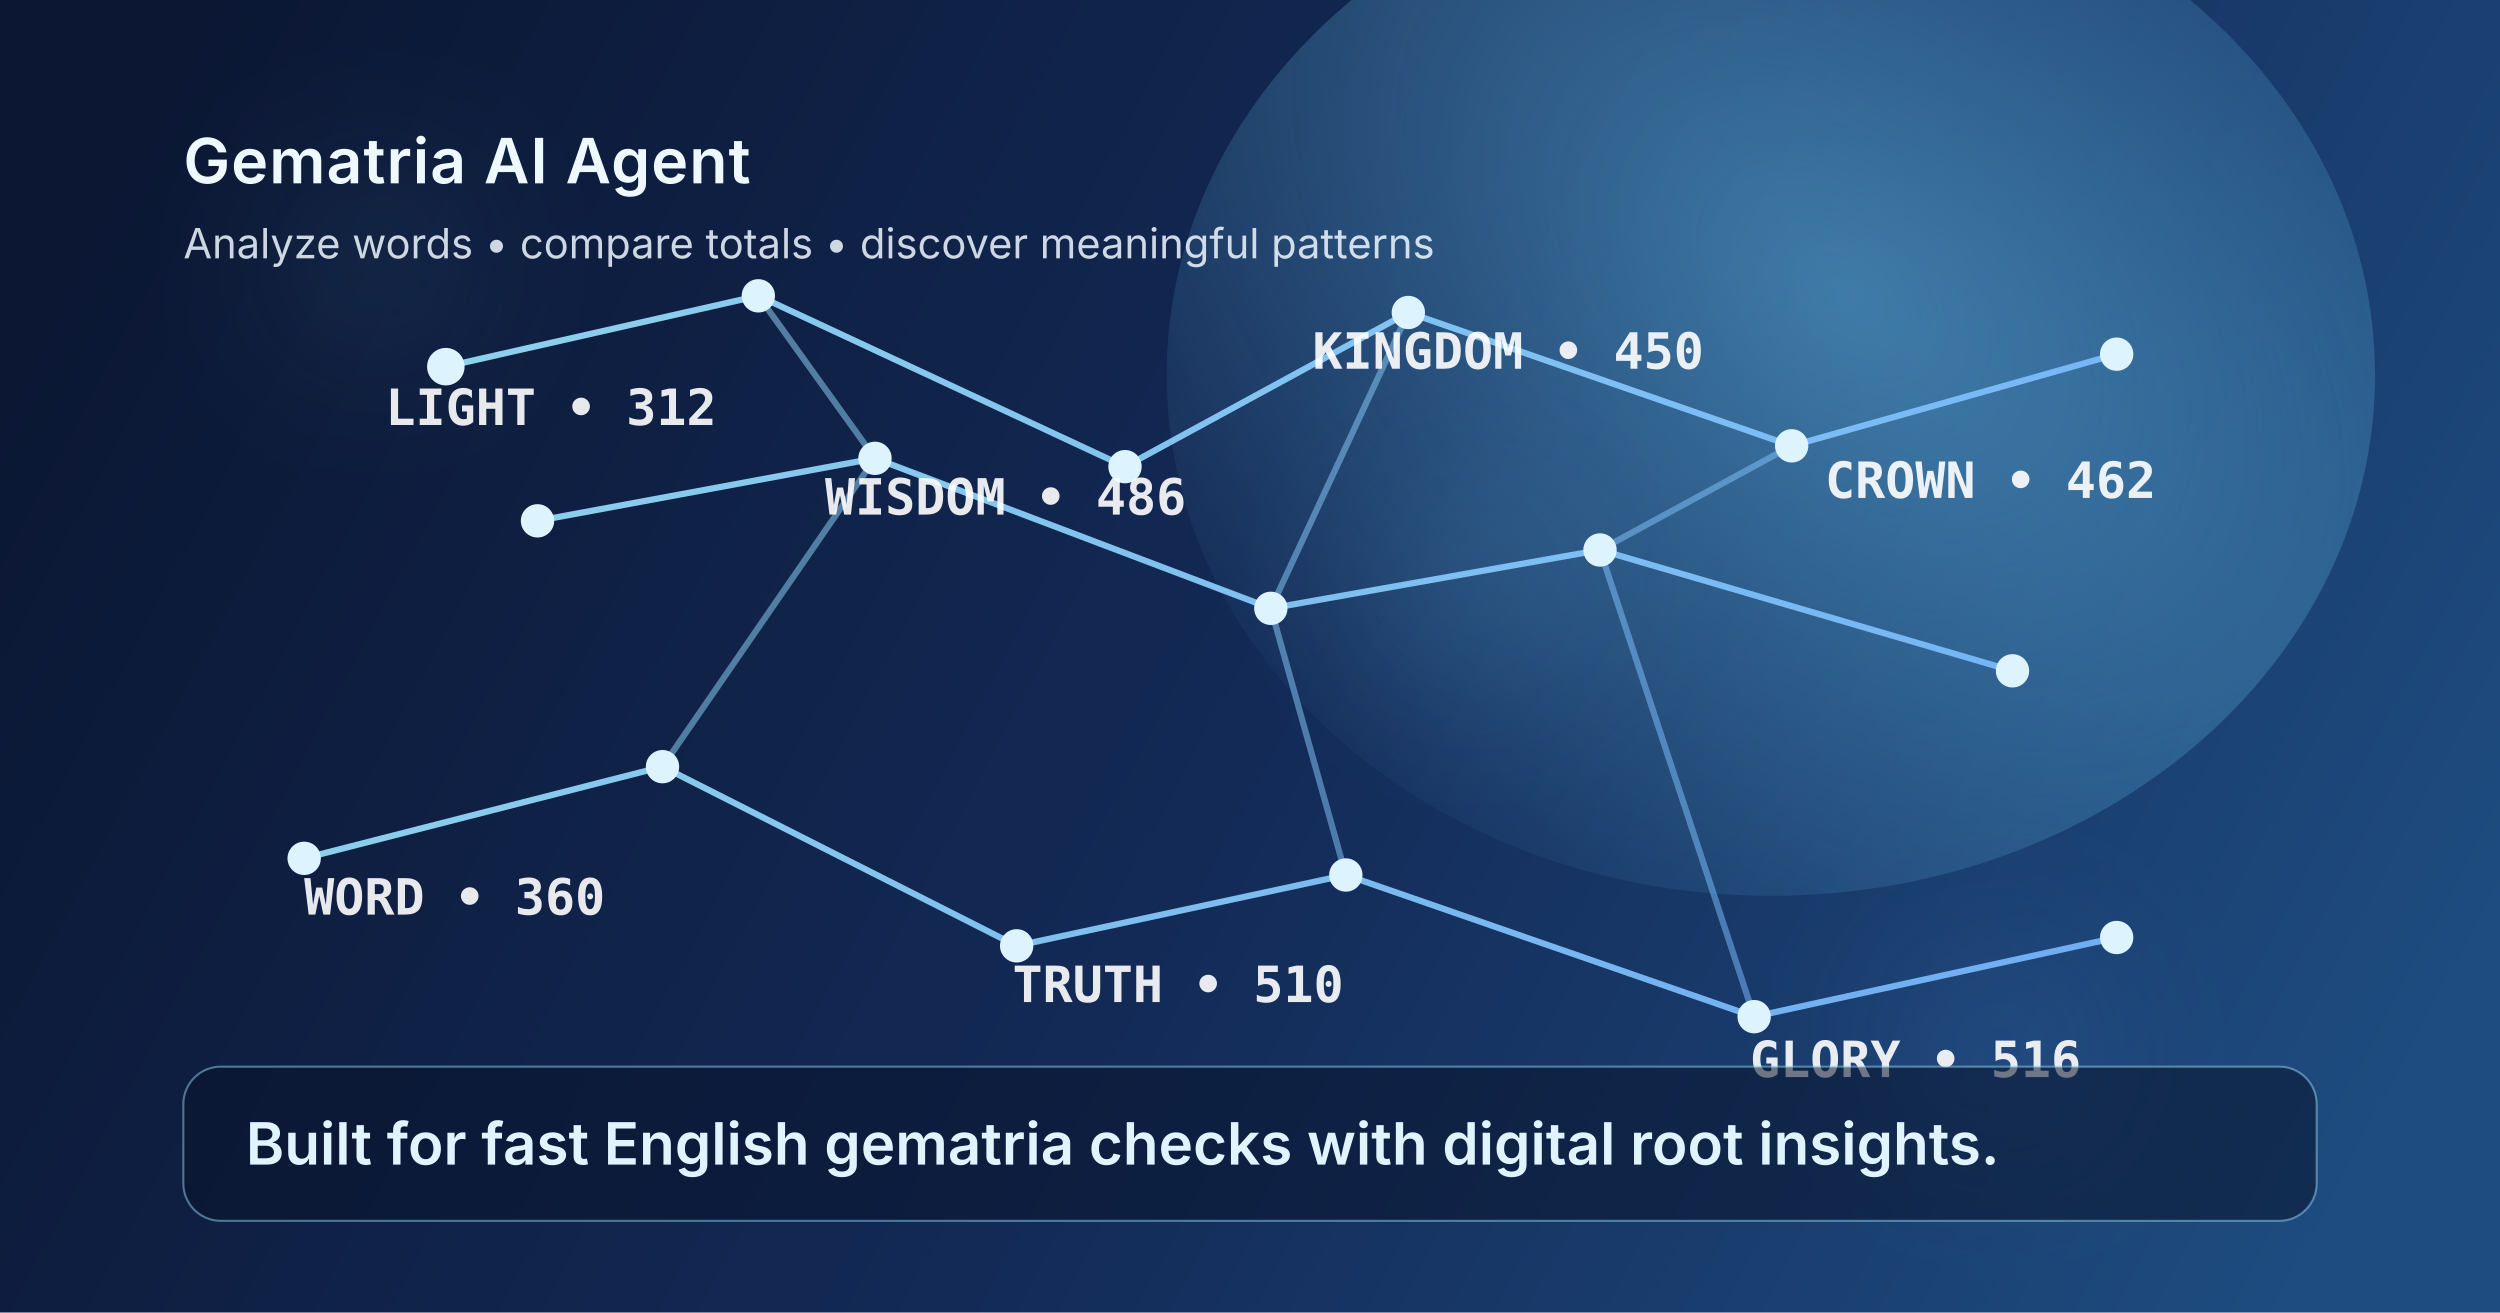
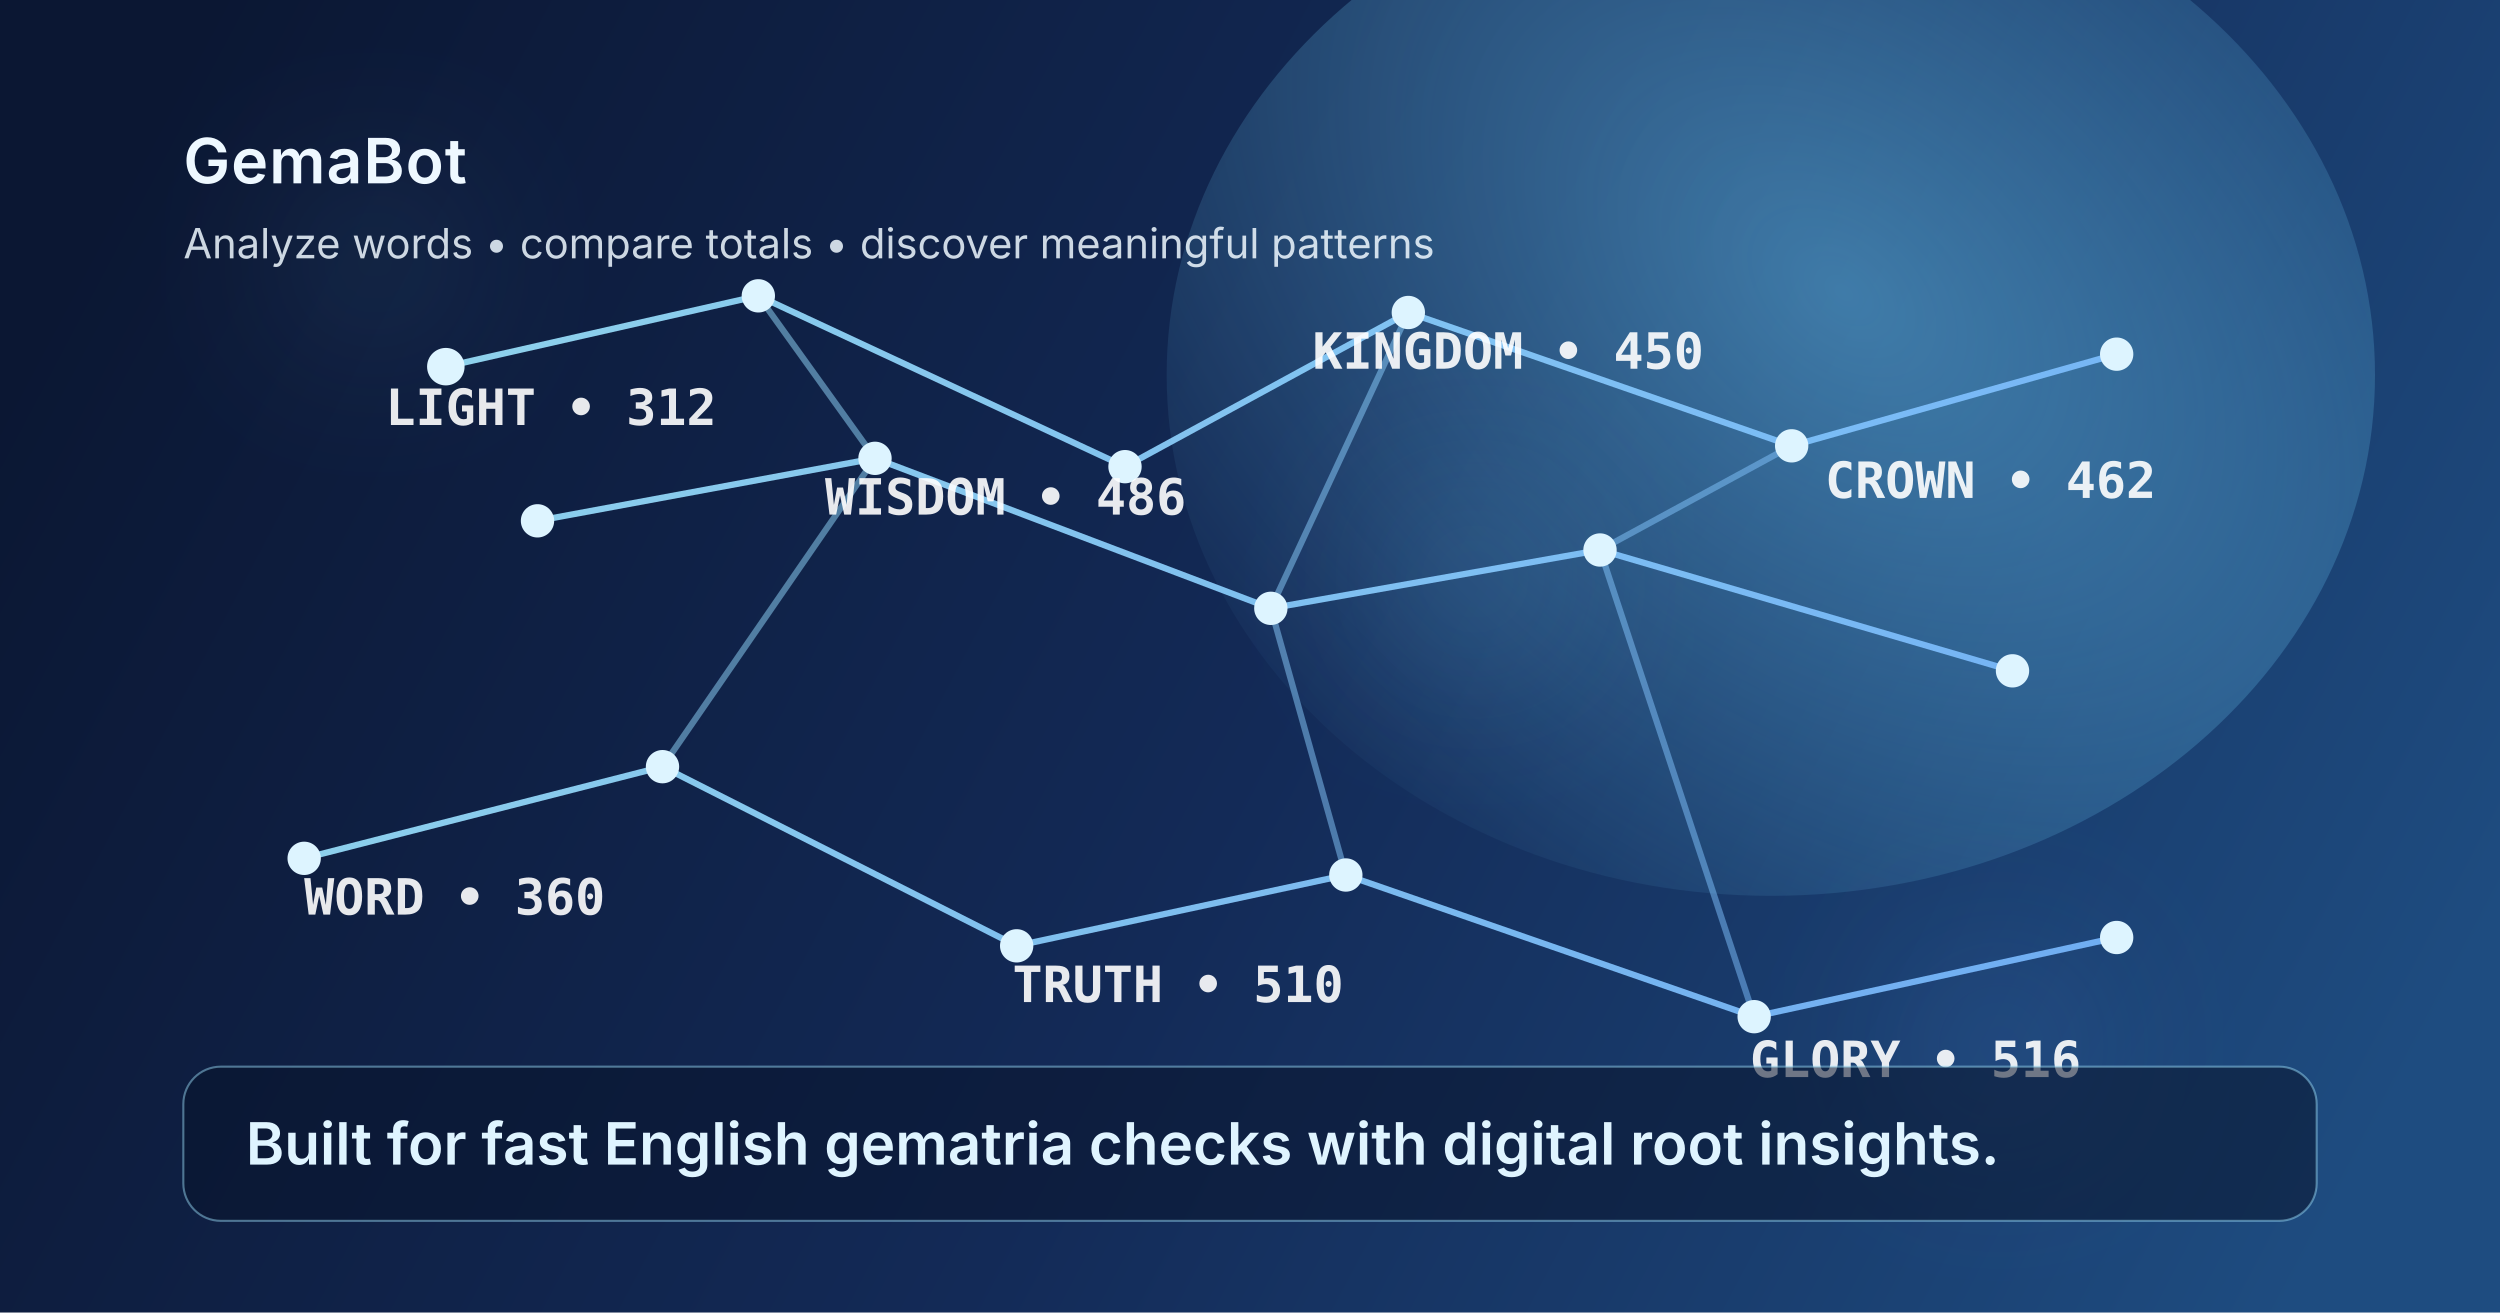
<svg xmlns="http://www.w3.org/2000/svg" width="1200" height="630" viewBox="0 0 1200 630" fill="none" role="img" aria-labelledby="title desc">
  <defs>
    <linearGradient id="bg" x1="80" y1="40" x2="1120" y2="590" gradientUnits="userSpaceOnUse">
      <stop offset="0" stop-color="#0B1733" />
      <stop offset="0.52" stop-color="#132A57" />
      <stop offset="1" stop-color="#1E4C80" />
    </linearGradient>
    <radialGradient id="glow" cx="0" cy="0" r="1" gradientUnits="userSpaceOnUse" gradientTransform="translate(885 140) rotate(129.083) scale(350 540)">
      <stop stop-color="#72D4FF" stop-opacity="0.45" />
      <stop offset="1" stop-color="#72D4FF" stop-opacity="0" />
    </radialGradient>
    <linearGradient id="line" x1="178" y1="133" x2="964" y2="510" gradientUnits="userSpaceOnUse">
      <stop stop-color="#9EE7FF" />
      <stop offset="1" stop-color="#79B9FF" />
    </linearGradient>
    <filter id="soft" x="0" y="0" width="1200" height="630" filterUnits="userSpaceOnUse" color-interpolation-filters="sRGB">
      <feGaussianBlur stdDeviation="42" />
    </filter>
  </defs>
  <rect width="1200" height="630" fill="url(#bg)" />
  <ellipse cx="850" cy="180" rx="290" ry="250" fill="url(#glow)" />
  <g opacity="0.22" filter="url(#soft)">
    <circle cx="180" cy="126" r="28" fill="#86D8FF" />
    <circle cx="960" cy="502" r="36" fill="#72A5FF" />
    <circle cx="708" cy="278" r="34" fill="#77D4FF" />
  </g>
  <g stroke="url(#line)" stroke-width="3" stroke-linecap="round" opacity="0.9">
    <path d="M214 176L364 142L540 224L676 150L860 214L1016 170" />
    <path d="M258 250L420 220L610 292L768 264L966 322" />
    <path d="M146 412L318 368L488 454L646 420L842 488L1016 450" />
    <path d="M364 142L420 220L318 368" opacity="0.55" />
    <path d="M676 150L610 292L646 420" opacity="0.55" />
    <path d="M860 214L768 264L842 488" opacity="0.55" />
  </g>
  <g fill="#DDF4FF">
    <circle cx="214" cy="176" r="9" />
    <circle cx="364" cy="142" r="8" />
    <circle cx="540" cy="224" r="8" />
    <circle cx="676" cy="150" r="8" />
    <circle cx="860" cy="214" r="8" />
    <circle cx="1016" cy="170" r="8" />
    <circle cx="258" cy="250" r="8" />
    <circle cx="420" cy="220" r="8" />
    <circle cx="610" cy="292" r="8" />
    <circle cx="768" cy="264" r="8" />
    <circle cx="966" cy="322" r="8" />
    <circle cx="146" cy="412" r="8" />
    <circle cx="318" cy="368" r="8" />
    <circle cx="488" cy="454" r="8" />
    <circle cx="646" cy="420" r="8" />
    <circle cx="842" cy="488" r="8" />
    <circle cx="1016" cy="450" r="8" />
  </g>
  <g font-family="Inter, Segoe UI, Arial, sans-serif" fill="#EEF8FF">
-     <text x="88" y="88" font-size="30" font-weight="600" letter-spacing="0.5">Gematria AI Agent</text>
+     <text x="88" y="88" font-size="30" font-weight="600" letter-spacing="0.5">GemaBot</text>
    <text x="88" y="124" font-size="20" opacity="0.85">Analyze words • compare totals • discover meaningful patterns</text>
  </g>
  <g font-family="JetBrains Mono, Consolas, monospace" font-size="24" font-weight="700" fill="#FFFFFF" opacity="0.9">
    <text x="185" y="204">LIGHT • 312</text>
    <text x="396" y="247">WISDOM • 486</text>
    <text x="630" y="177">KINGDOM • 450</text>
    <text x="876" y="239">CROWN • 462</text>
    <text x="146" y="439">WORD • 360</text>
    <text x="486" y="481">TRUTH • 510</text>
    <text x="840" y="517">GLORY • 516</text>
  </g>
  <rect x="88" y="512" width="1024" height="74" rx="18" fill="rgba(9,20,44,0.54)" stroke="rgba(160,229,255,0.45)" />
  <text x="118" y="559" font-family="Inter, Segoe UI, Arial, sans-serif" font-size="28" font-weight="600" fill="#DFF4FF">Built for fast English gematria checks with digital root insights.</text>
</svg>
